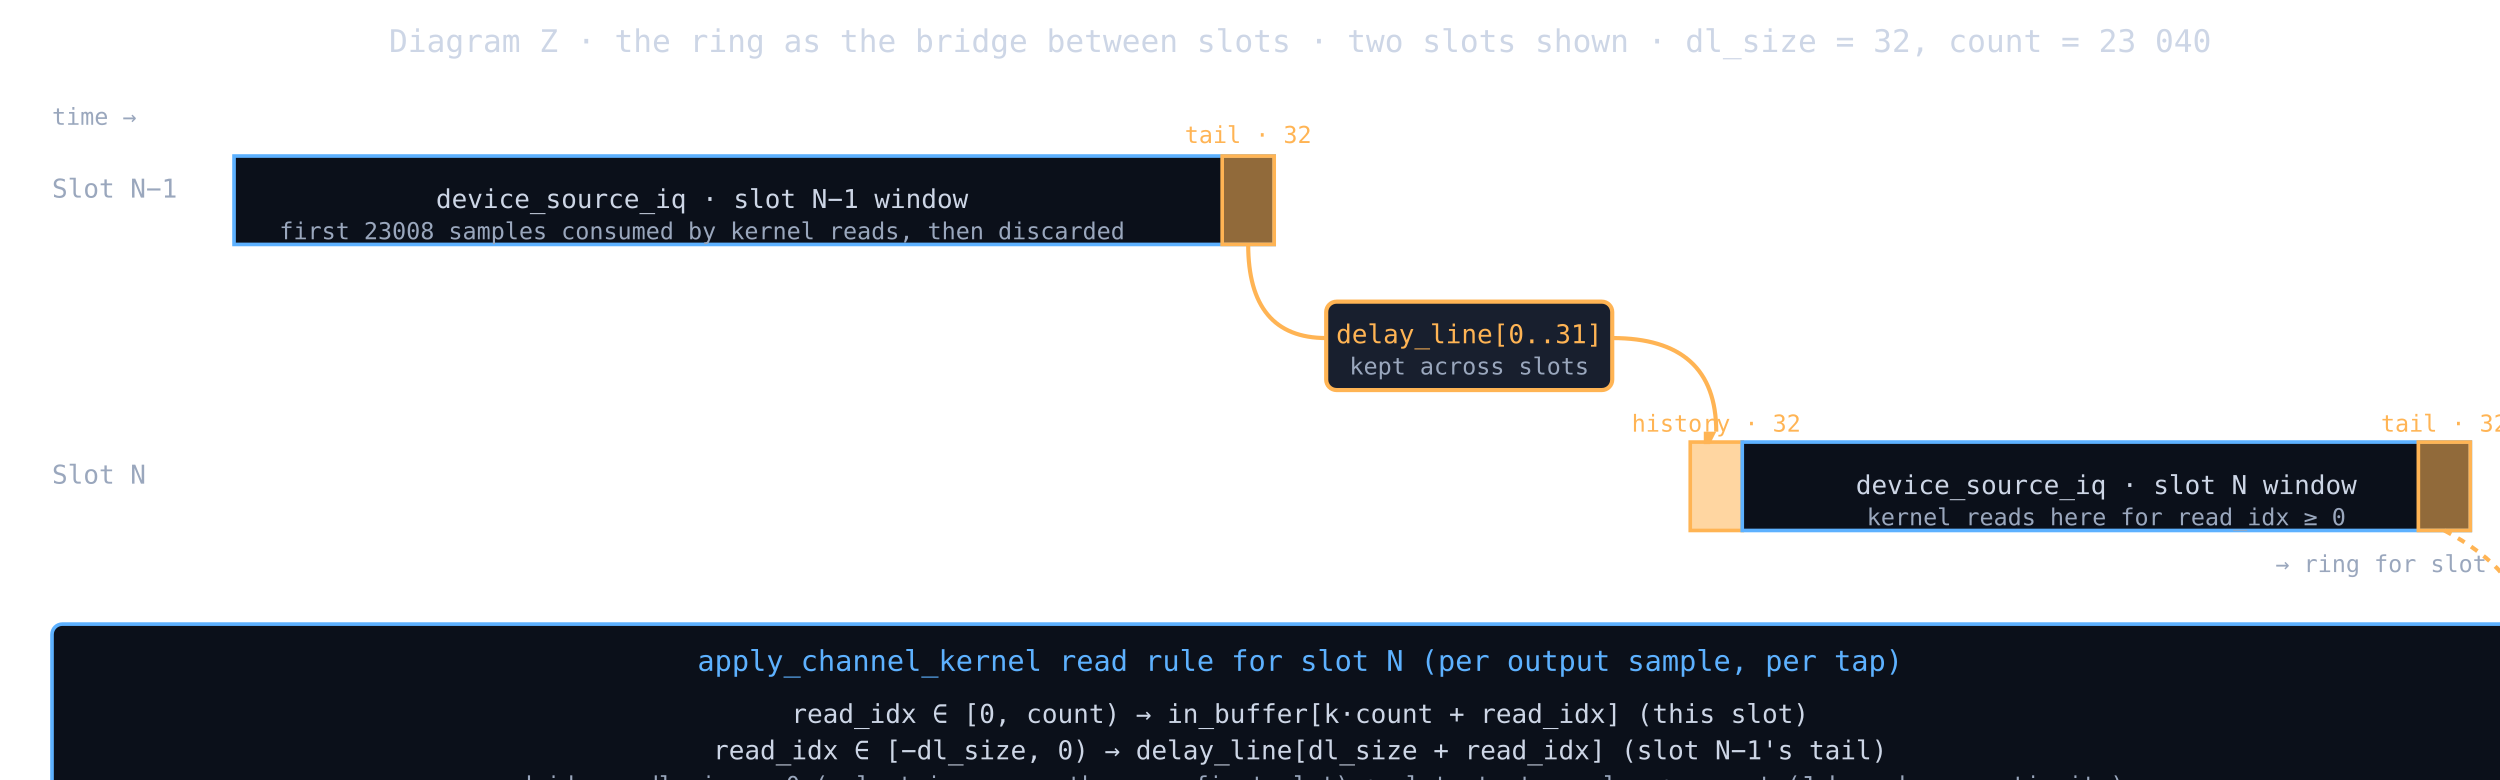
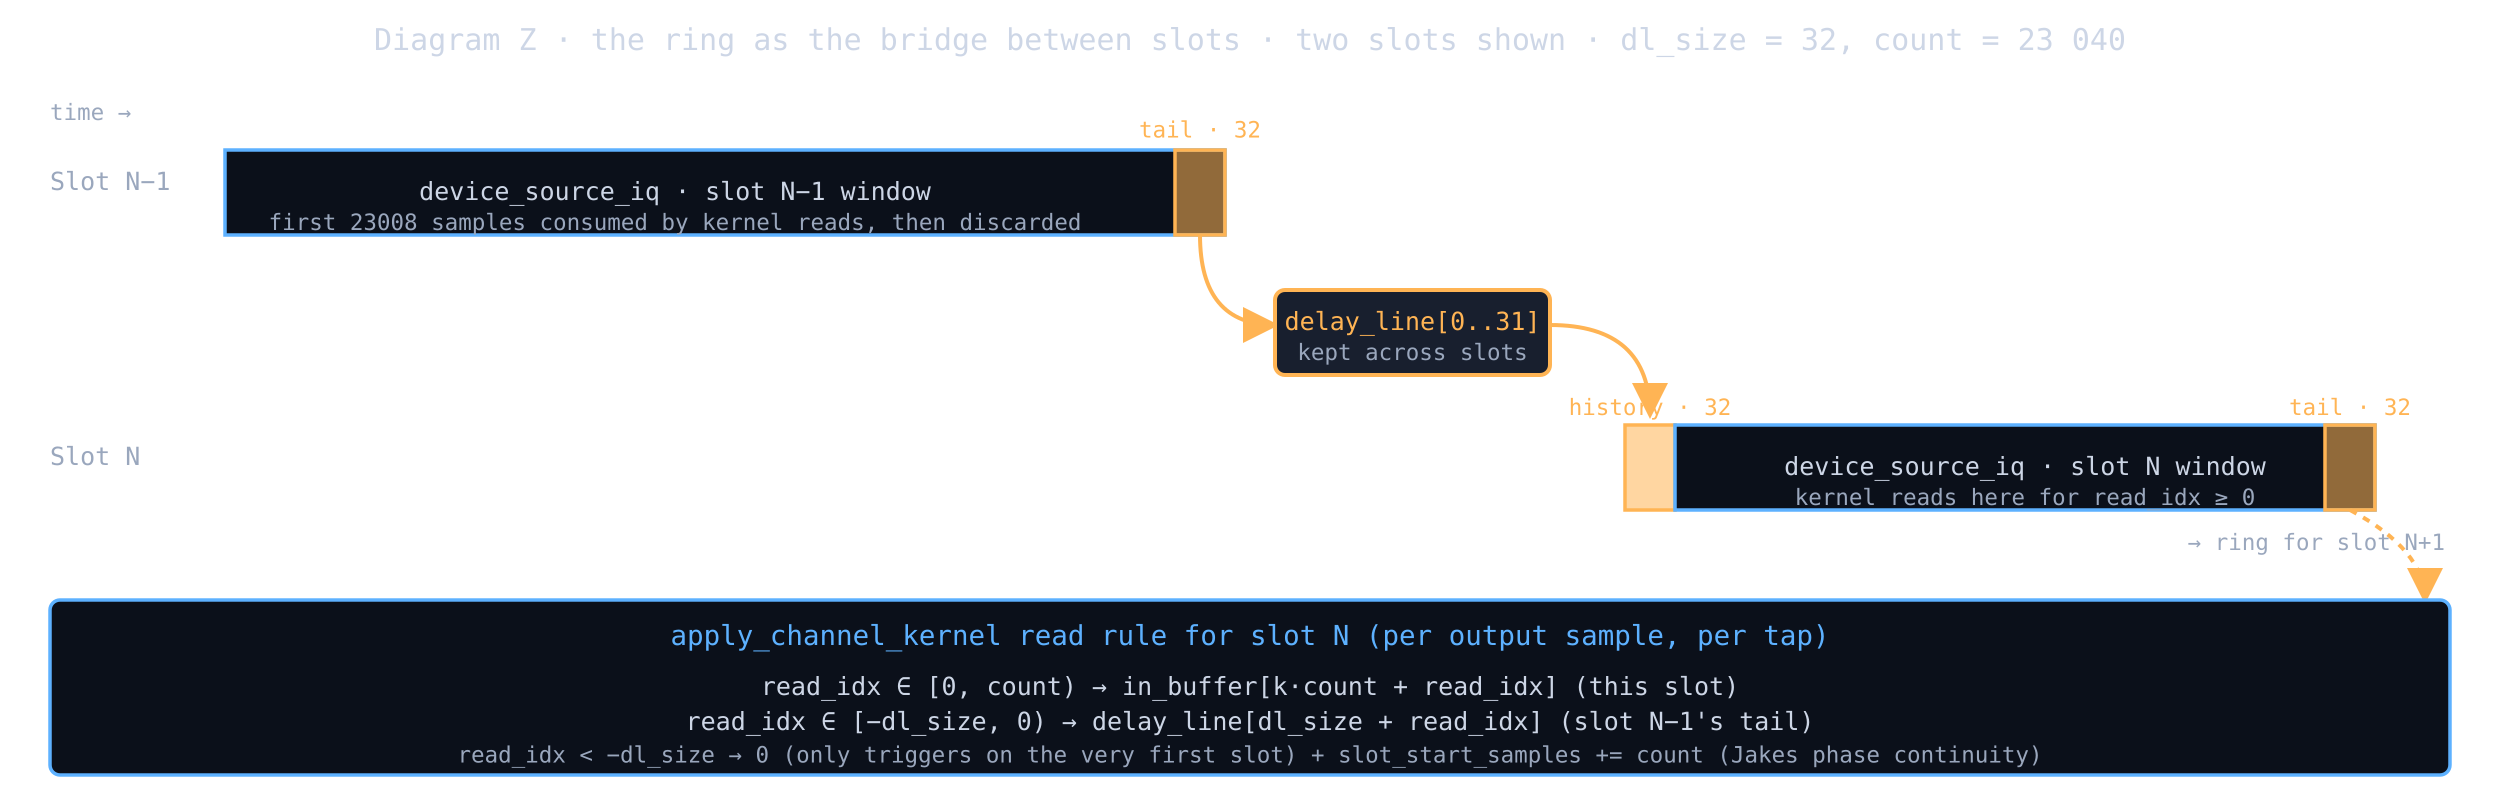
- <svg xmlns="http://www.w3.org/2000/svg" font-family="SF Mono,Menlo,monospace" font-size="11" style="background:#0f1420;color:#e7ecf5;max-width:100%;height:auto" viewbox="0 0 1000 320">
+ <svg xmlns="http://www.w3.org/2000/svg" style="background:#0f1420;color:#e7ecf5;--bg:#0f1420;--panel:#1a2233;--ink:#e7ecf5;--muted:#9aa7bd;--edge:#2c3850;--accent:#5db1ff;--warm:#ffb454;--good:#6fd08c;--cell:#0b101a" viewBox="0 0 1000 320" font-family="SF Mono,Menlo,monospace" font-size="11">
  <defs>
-     <marker id="arz" markerheight="9" markerwidth="9" orient="auto" refx="8" refy="4.5">
+     <marker id="arz" markerWidth="9" markerHeight="9" refX="8" refY="4.5" orient="auto">
      <path d="M0,0 L9,4.5 L0,9 z" fill="#ffb454" />
    </marker>
  </defs>
-   <text fill="#cdd6e6" font-size="12" text-anchor="middle" x="500" y="20">Diagram Z · the ring as the bridge between slots · two slots shown · dl_size = 32, count = 23 040</text>
-   <text fill="#9aa7bd" font-size="9" x="20" y="48">time →</text>
-   <text fill="#9aa7bd" font-size="10" x="20" y="76">Slot N−1</text>
-   <rect fill="#0b101a" height="34" stroke="#5db1ff" stroke-width="1.4" width="400" x="90" y="60" />
-   <text fill="#cdd6e6" font-size="10" text-anchor="middle" x="270" y="80">device_source_iq · slot N−1 window</text>
-   <text fill="#9aa7bd" font-size="9" text-anchor="middle" x="270" y="92">first 23008 samples consumed by kernel reads, then discarded</text>
-   <rect fill="rgba(255,180,84,0.55)" height="34" stroke="#ffb454" stroke-width="1.4" width="20" x="470" y="60" />
-   <text fill="#ffb454" font-size="9" text-anchor="middle" x="480" y="55">tail · 32</text>
-   <path d="M 480 94 Q 480 130 510 130" fill="none" marker-end="url(#arz)" stroke="#ffb454" stroke-width="1.6" />
-   <rect fill="#181f2e" height="34" rx="4" stroke="#ffb454" stroke-width="1.6" width="110" x="510" y="116" />
-   <text fill="#ffb454" font-size="10" text-anchor="middle" x="565" y="132">delay_line[0..31]</text>
-   <text fill="#9aa7bd" font-size="9" text-anchor="middle" x="565" y="144">kept across slots</text>
-   <path d="M 620 130 Q 660 130 660 166" fill="none" marker-end="url(#arz)" stroke="#ffb454" stroke-width="1.6" />
-   <text fill="#9aa7bd" font-size="10" x="20" y="186">Slot N</text>
-   <rect fill="rgba(255,180,84,0.55)" height="34" stroke="#ffb454" stroke-width="1.4" width="20" x="650" y="170" />
-   <text fill="#ffb454" font-size="9" text-anchor="middle" x="660" y="166">history · 32</text>
-   <rect fill="#0b101a" height="34" stroke="#5db1ff" stroke-width="1.4" width="280" x="670" y="170" />
-   <text fill="#cdd6e6" font-size="10" text-anchor="middle" x="810" y="190">device_source_iq · slot N window</text>
-   <text fill="#9aa7bd" font-size="9" text-anchor="middle" x="810" y="202">kernel reads here for read_idx ≥ 0</text>
-   <rect fill="rgba(255,180,84,0.55)" height="34" stroke="#ffb454" stroke-width="1.4" width="20" x="930" y="170" />
-   <text fill="#ffb454" font-size="9" text-anchor="middle" x="940" y="166">tail · 32</text>
-   <path d="M 940 204 Q 970 220 970 240" fill="none" marker-end="url(#arz)" stroke="#ffb454" stroke-dasharray="3 3" stroke-width="1.6" />
-   <text fill="#9aa7bd" font-size="9" text-anchor="end" x="978" y="220">→ ring for slot N+1</text>
-   <rect fill="#0b101a" height="70" rx="4" stroke="#5db1ff" stroke-width="1.4" width="960" x="20" y="240" />
-   <text fill="#5db1ff" font-size="11" text-anchor="middle" x="500" y="258">apply_channel_kernel read rule for slot N (per output sample, per tap)</text>
-   <text fill="#cdd6e6" font-size="10" text-anchor="middle" x="500" y="278">read_idx ∈ [0, count)    → in_buffer[k·count + read_idx]    (this slot)</text>
-   <text fill="#cdd6e6" font-size="10" text-anchor="middle" x="500" y="292">read_idx ∈ [−dl_size, 0) → delay_line[dl_size + read_idx]   (slot N−1's tail)</text>
-   <text fill="#9aa7bd" font-size="9" text-anchor="middle" x="500" y="305">read_idx &lt; −dl_size      → 0 (only triggers on the very first slot)        +    slot_start_samples += count (Jakes phase continuity)</text>
+   <text x="500" y="20" fill="#cdd6e6" text-anchor="middle" font-size="12">Diagram Z · the ring as the bridge between slots · two slots shown · dl_size = 32, count = 23 040</text>
+   <text x="20" y="48" fill="#9aa7bd" font-size="9">time →</text>
+   <text x="20" y="76" fill="#9aa7bd" font-size="10">Slot N−1</text>
+   <rect x="90" y="60" width="400" height="34" fill="#0b101a" stroke="#5db1ff" stroke-width="1.4" />
+   <text x="270" y="80" fill="#cdd6e6" text-anchor="middle" font-size="10">device_source_iq · slot N−1 window</text>
+   <text x="270" y="92" fill="#9aa7bd" text-anchor="middle" font-size="9">first 23008 samples consumed by kernel reads, then discarded</text>
+   <rect x="470" y="60" width="20" height="34" fill="rgba(255,180,84,0.55)" stroke="#ffb454" stroke-width="1.4" />
+   <text x="480" y="55" fill="#ffb454" text-anchor="middle" font-size="9">tail · 32</text>
+   <path d="M 480 94 Q 480 130 510 130" fill="none" stroke="#ffb454" stroke-width="1.6" marker-end="url(#arz)" />
+   <rect x="510" y="116" width="110" height="34" rx="4" fill="#181f2e" stroke="#ffb454" stroke-width="1.6" />
+   <text x="565" y="132" fill="#ffb454" text-anchor="middle" font-size="10">delay_line[0..31]</text>
+   <text x="565" y="144" fill="#9aa7bd" text-anchor="middle" font-size="9">kept across slots</text>
+   <path d="M 620 130 Q 660 130 660 166" fill="none" stroke="#ffb454" stroke-width="1.6" marker-end="url(#arz)" />
+   <text x="20" y="186" fill="#9aa7bd" font-size="10">Slot N</text>
+   <rect x="650" y="170" width="20" height="34" fill="rgba(255,180,84,0.55)" stroke="#ffb454" stroke-width="1.4" />
+   <text x="660" y="166" fill="#ffb454" text-anchor="middle" font-size="9">history · 32</text>
+   <rect x="670" y="170" width="280" height="34" fill="#0b101a" stroke="#5db1ff" stroke-width="1.4" />
+   <text x="810" y="190" fill="#cdd6e6" text-anchor="middle" font-size="10">device_source_iq · slot N window</text>
+   <text x="810" y="202" fill="#9aa7bd" text-anchor="middle" font-size="9">kernel reads here for read_idx ≥ 0</text>
+   <rect x="930" y="170" width="20" height="34" fill="rgba(255,180,84,0.55)" stroke="#ffb454" stroke-width="1.4" />
+   <text x="940" y="166" fill="#ffb454" text-anchor="middle" font-size="9">tail · 32</text>
+   <path d="M 940 204 Q 970 220 970 240" fill="none" stroke="#ffb454" stroke-width="1.6" stroke-dasharray="3 3" marker-end="url(#arz)" />
+   <text x="978" y="220" fill="#9aa7bd" font-size="9" text-anchor="end">→ ring for slot N+1</text>
+   <rect x="20" y="240" width="960" height="70" rx="4" fill="#0b101a" stroke="#5db1ff" stroke-width="1.4" />
+   <text x="500" y="258" fill="#5db1ff" text-anchor="middle" font-size="11">apply_channel_kernel read rule for slot N (per output sample, per tap)</text>
+   <text x="500" y="278" fill="#cdd6e6" text-anchor="middle" font-size="10">read_idx ∈ [0, count)    → in_buffer[k·count + read_idx]    (this slot)</text>
+   <text x="500" y="292" fill="#cdd6e6" text-anchor="middle" font-size="10">read_idx ∈ [−dl_size, 0) → delay_line[dl_size + read_idx]   (slot N−1's tail)</text>
+   <text x="500" y="305" fill="#9aa7bd" text-anchor="middle" font-size="9">read_idx &lt; −dl_size      → 0 (only triggers on the very first slot)        +    slot_start_samples += count (Jakes phase continuity)</text>
</svg>
